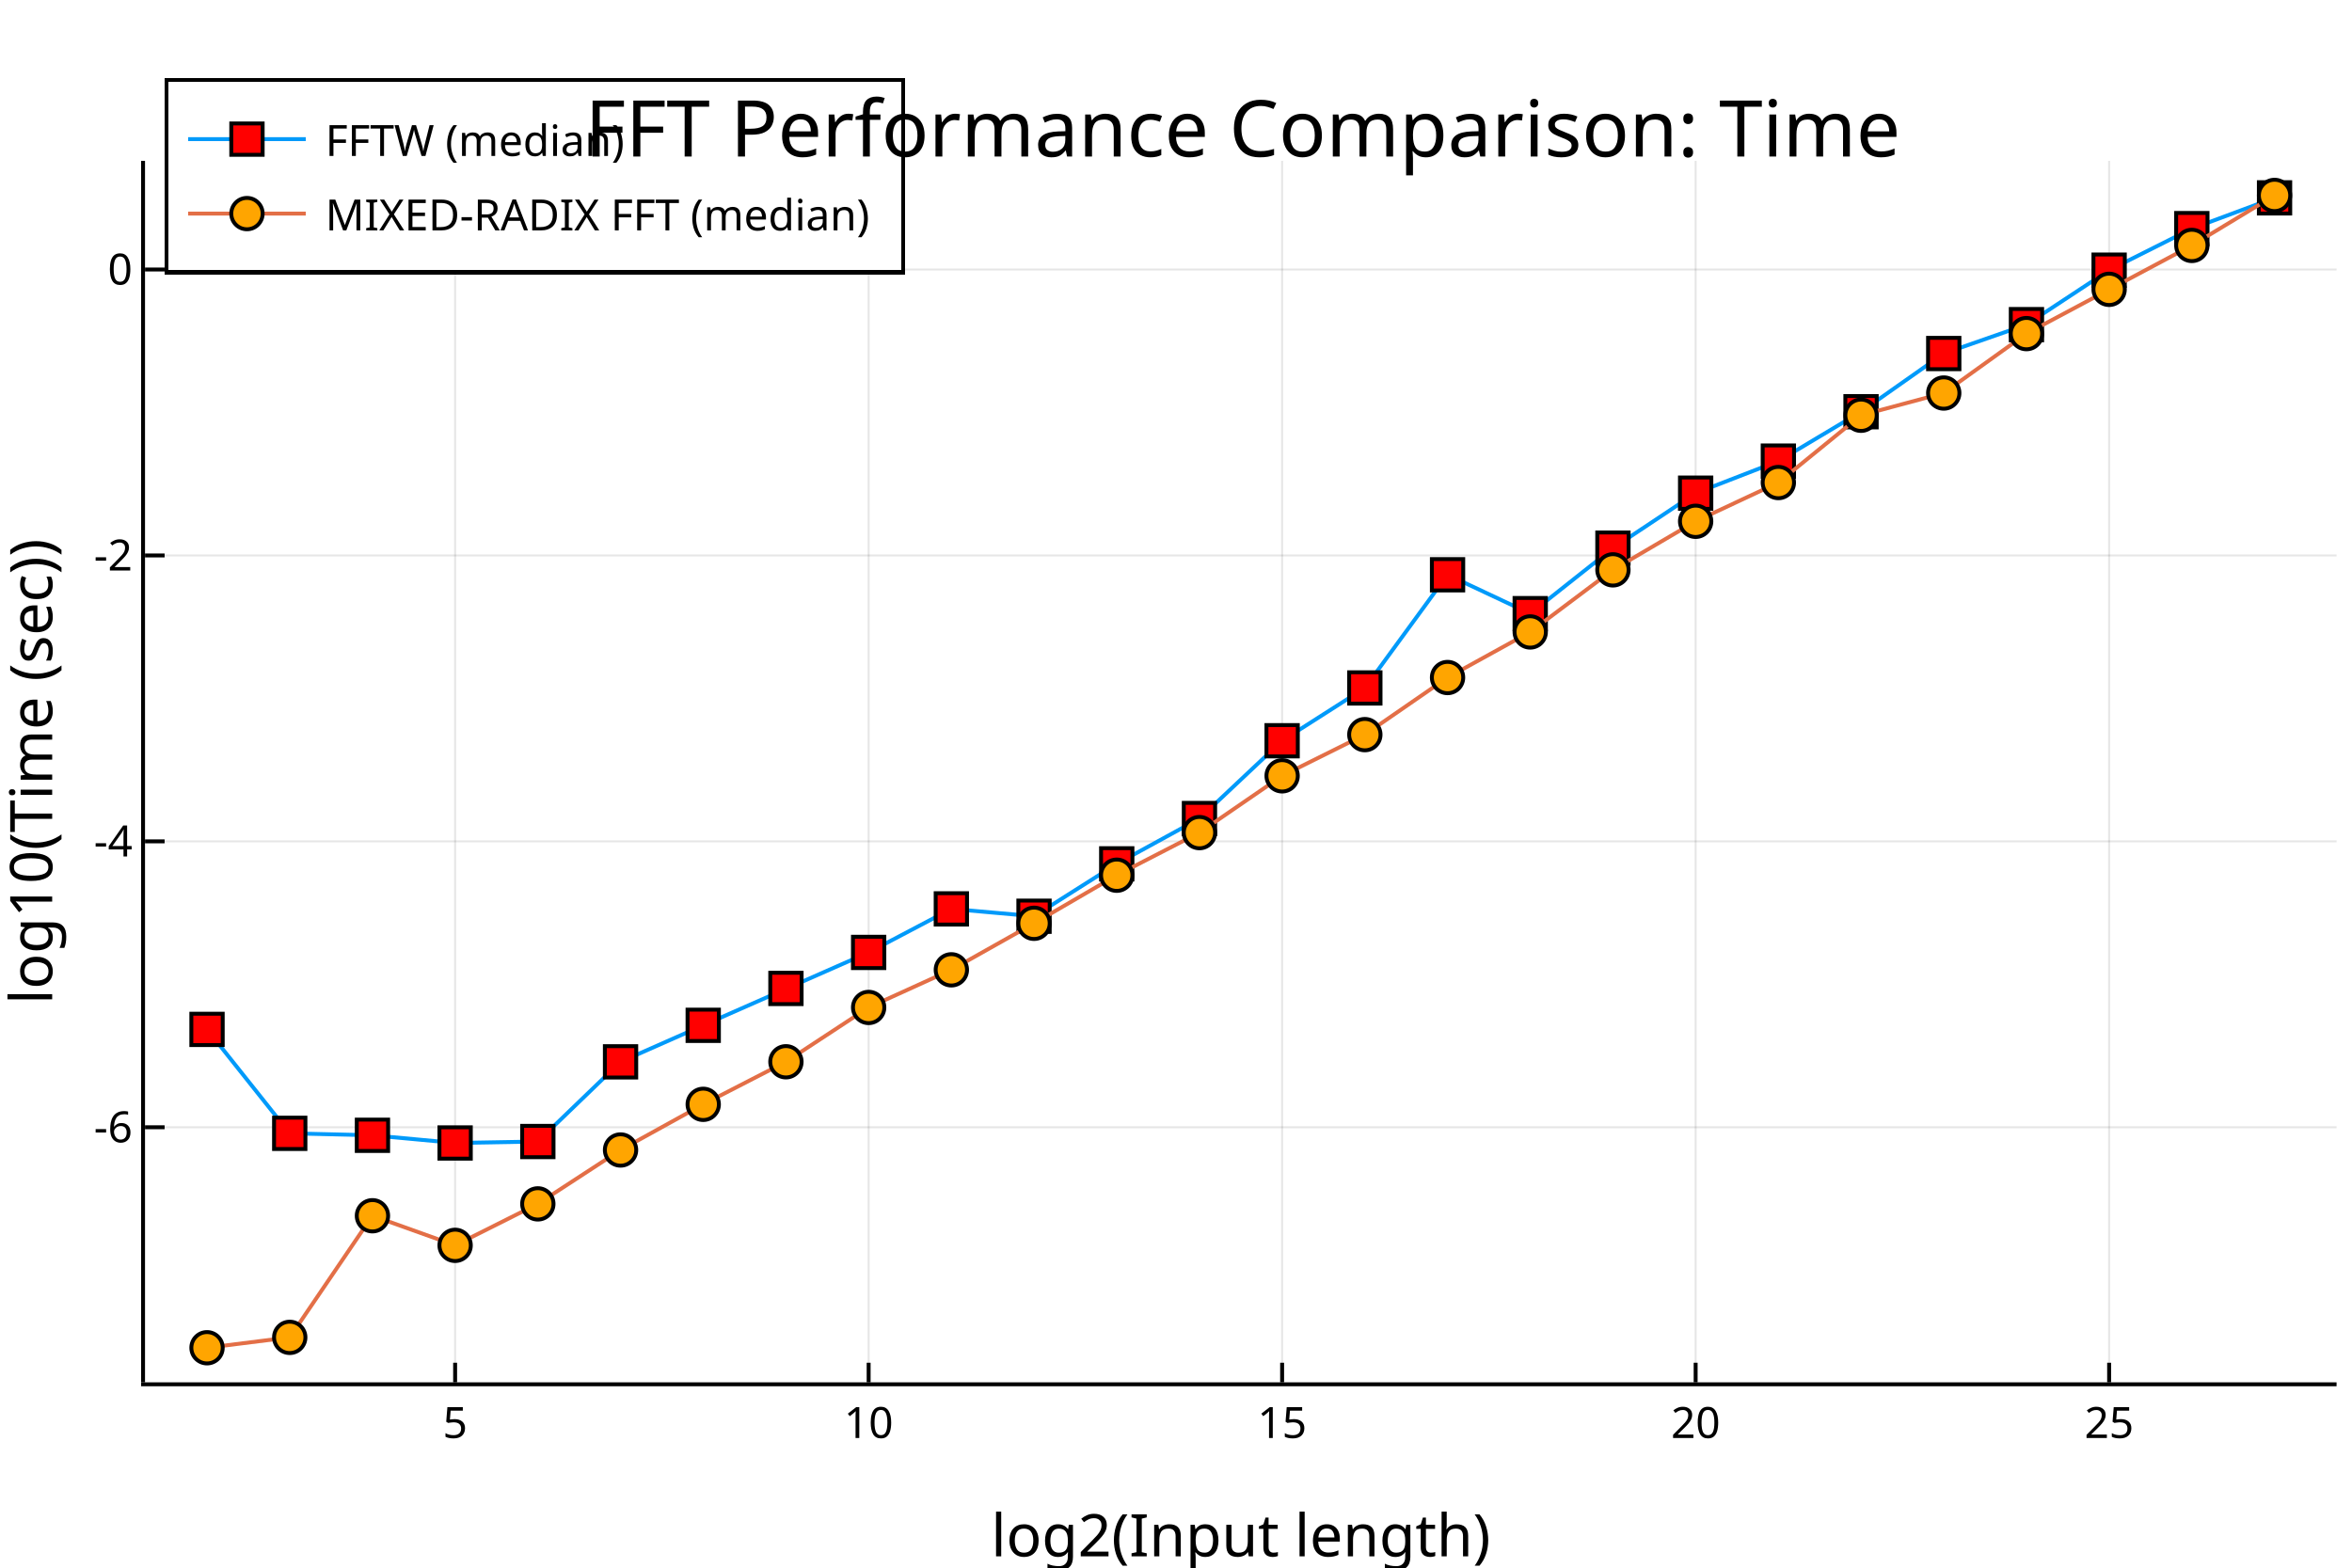
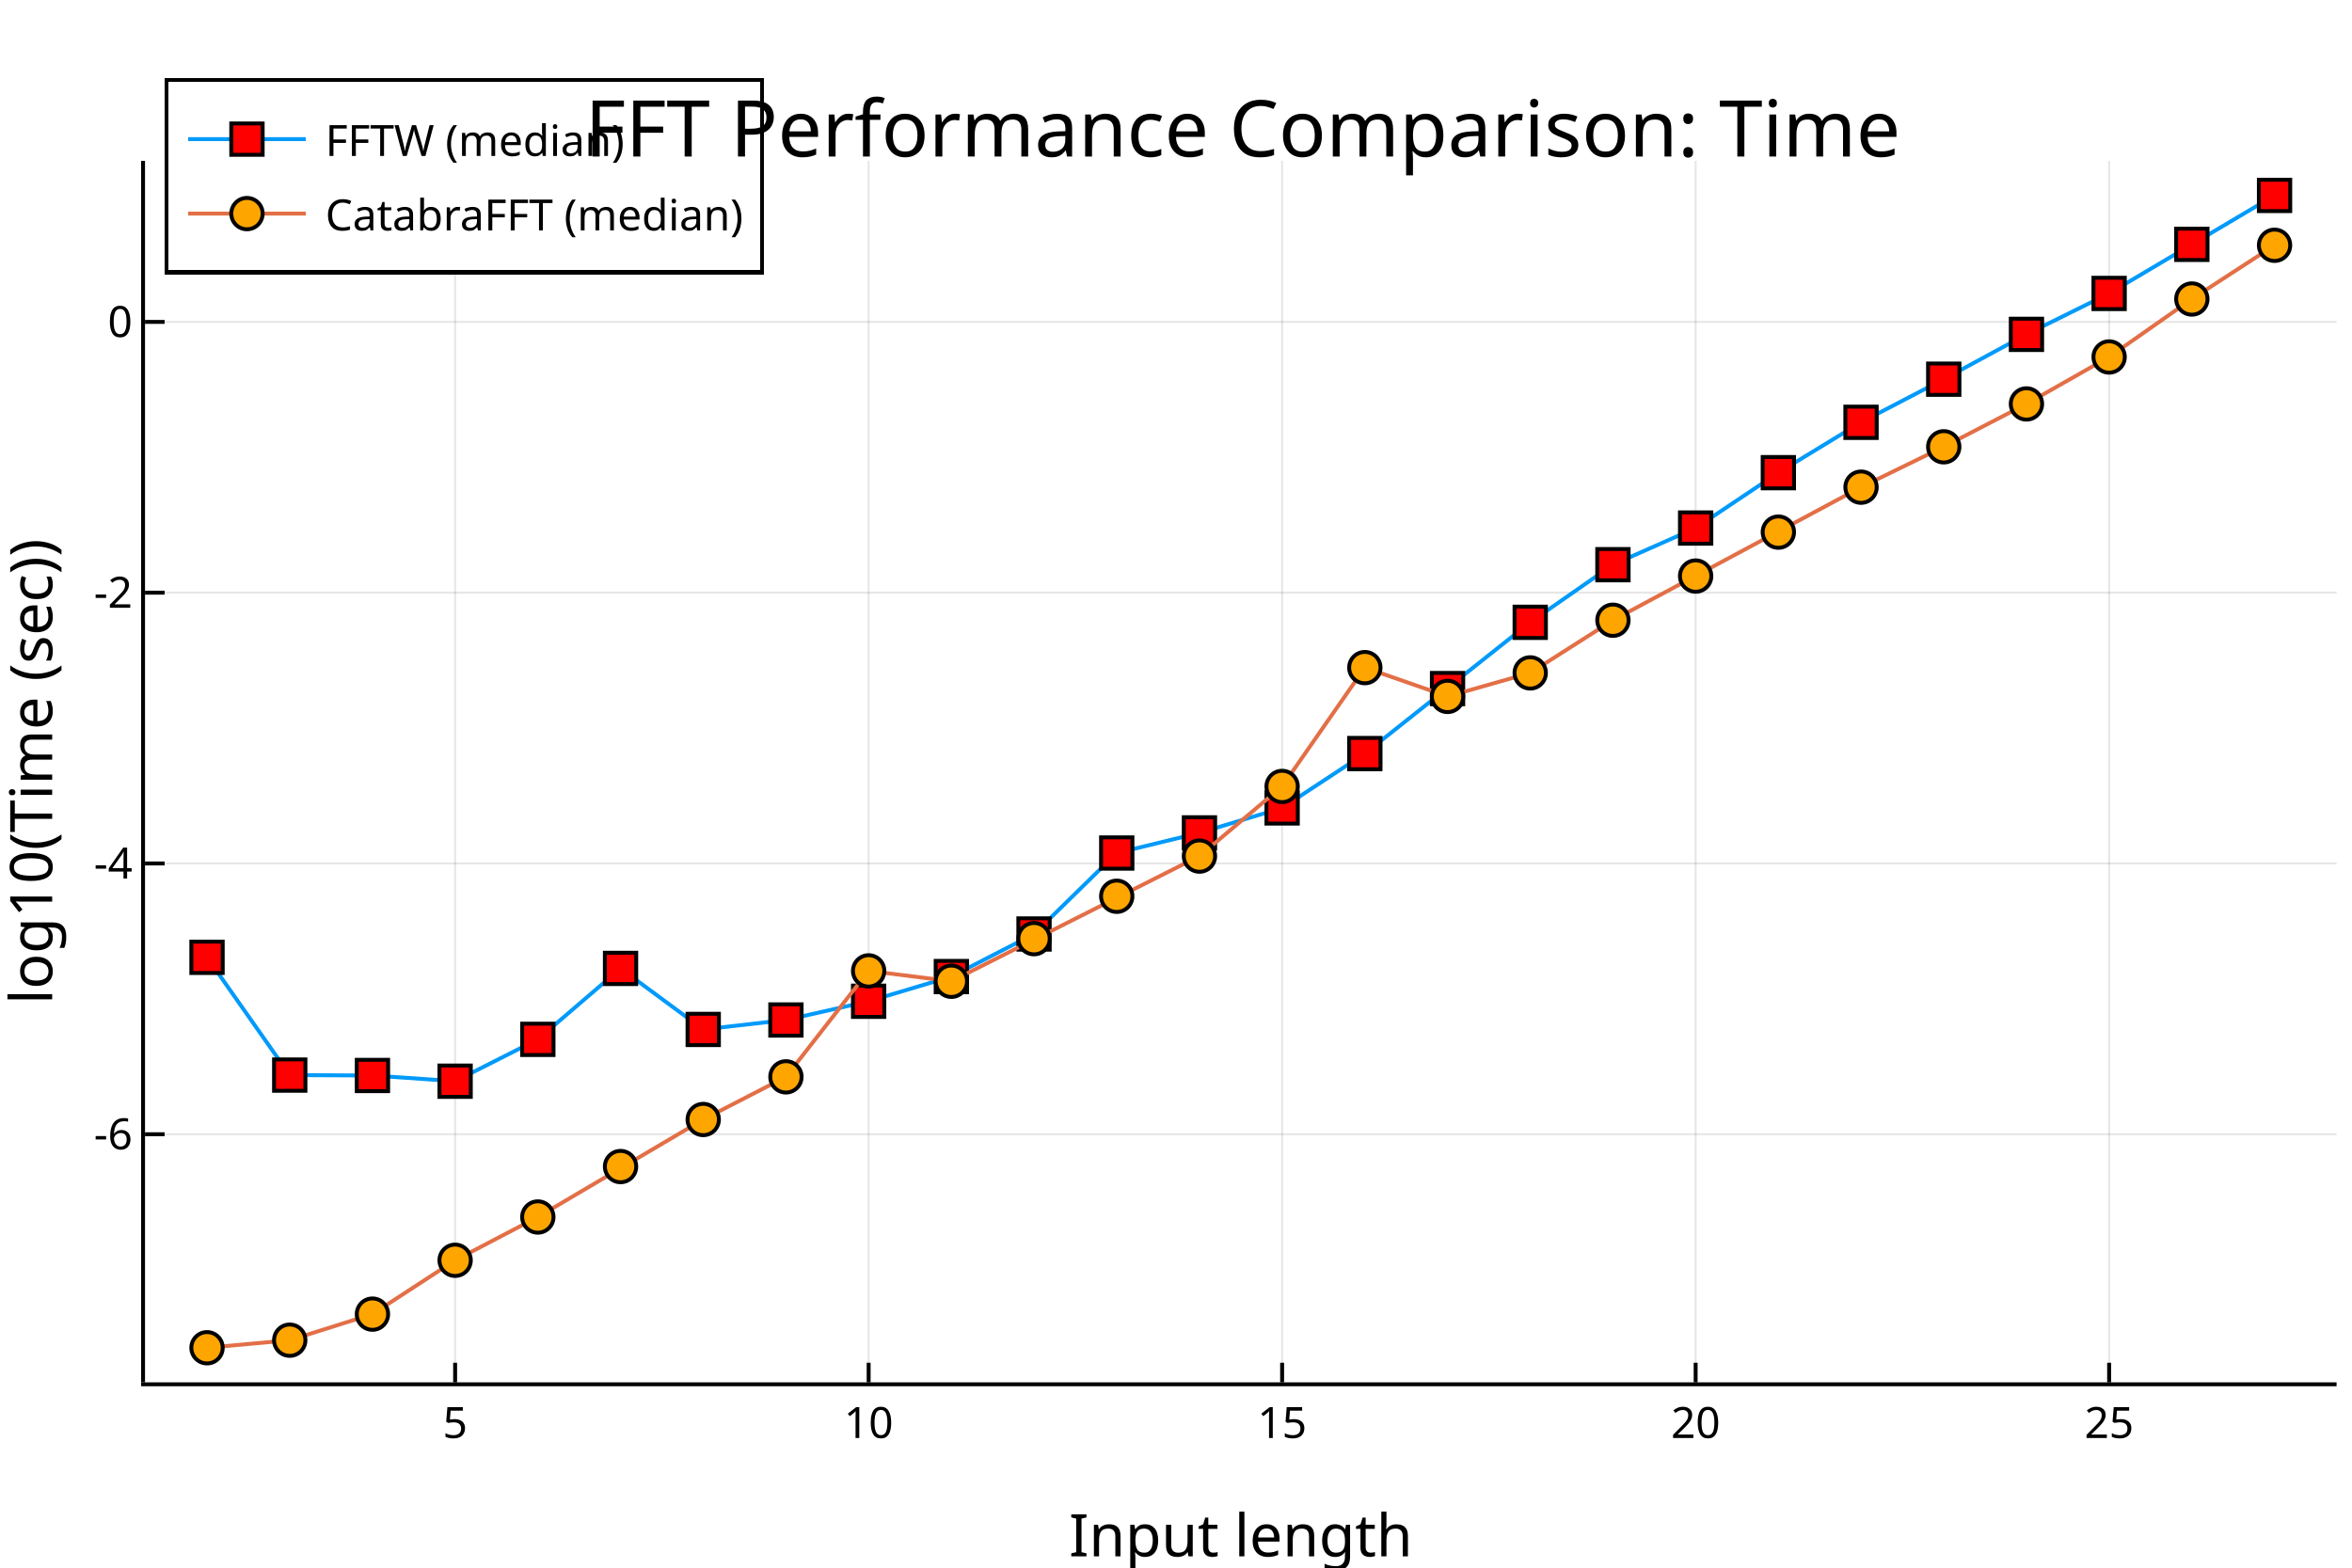
<svg xmlns="http://www.w3.org/2000/svg" class="main-svg" width="600" height="400" style="">
  <rect x="0" y="0" width="600" height="400" style="fill: rgb(255, 255, 255); fill-opacity: 1;" />
-   <defs id="defs-34058b">
+   <defs id="defs-50765c">
    <g class="clips">
-       <clipPath id="clip34058bxyplot" class="plotclip">
+       <clipPath id="clip50765cxyplot" class="plotclip">
        <rect width="559.07" height="311.663" />
      </clipPath>
-       <clipPath class="axesclip" id="clip34058bx">
+       <clipPath class="axesclip" id="clip50765cx">
        <rect x="36.993" y="0" width="559.07" height="400" />
      </clipPath>
-       <clipPath class="axesclip" id="clip34058by">
+       <clipPath class="axesclip" id="clip50765cy">
        <rect x="0" y="41.043" width="600" height="311.663" />
      </clipPath>
-       <clipPath class="axesclip" id="clip34058bxy">
+       <clipPath class="axesclip" id="clip50765cxy">
        <rect x="36.993" y="41.043" width="559.07" height="311.663" />
      </clipPath>
    </g>
    <g class="gradients" />
    <g class="patterns" />
  </defs>
  <g class="bglayer" />
  <g class="layer-below">
    <g class="imagelayer" />
    <g class="shapelayer" />
  </g>
  <g class="cartesianlayer">
    <g class="subplot xy">
      <g class="layer-subplot">
        <g class="shapelayer" />
        <g class="imagelayer" />
      </g>
      <g class="gridlayer">
        <g class="x">
          <path class="xgrid crisp" transform="translate(116.1026,0)" d="M0,41.043v311.663" style="stroke: rgb(0, 0, 0); stroke-opacity: 0.1; stroke-width: 0.5px;" />
          <path class="xgrid crisp" transform="translate(221.5926,0)" d="M0,41.043v311.663" style="stroke: rgb(0, 0, 0); stroke-opacity: 0.1; stroke-width: 0.5px;" />
          <path class="xgrid crisp" transform="translate(327.0726,0)" d="M0,41.043v311.663" style="stroke: rgb(0, 0, 0); stroke-opacity: 0.1; stroke-width: 0.5px;" />
          <path class="xgrid crisp" transform="translate(432.5626,0)" d="M0,41.043v311.663" style="stroke: rgb(0, 0, 0); stroke-opacity: 0.1; stroke-width: 0.5px;" />
          <path class="xgrid crisp" transform="translate(538.0426,0)" d="M0,41.043v311.663" style="stroke: rgb(0, 0, 0); stroke-opacity: 0.1; stroke-width: 0.5px;" />
        </g>
        <g class="y">
-           <path class="ygrid crisp" transform="translate(0,287.6233)" d="M36.993,0h559.07" style="stroke: rgb(0, 0, 0); stroke-opacity: 0.1; stroke-width: 0.5px;" />
-           <path class="ygrid crisp" transform="translate(0,214.6733)" d="M36.993,0h559.07" style="stroke: rgb(0, 0, 0); stroke-opacity: 0.1; stroke-width: 0.5px;" />
-           <path class="ygrid crisp" transform="translate(0,141.7233)" d="M36.993,0h559.07" style="stroke: rgb(0, 0, 0); stroke-opacity: 0.1; stroke-width: 0.5px;" />
-           <path class="ygrid crisp" transform="translate(0,68.76331)" d="M36.993,0h559.07" style="stroke: rgb(0, 0, 0); stroke-opacity: 0.1; stroke-width: 0.5px;" />
+           <path class="ygrid crisp" transform="translate(0,289.4033)" d="M36.993,0h559.07" style="stroke: rgb(0, 0, 0); stroke-opacity: 0.1; stroke-width: 0.5px;" />
+           <path class="ygrid crisp" transform="translate(0,220.3133)" d="M36.993,0h559.07" style="stroke: rgb(0, 0, 0); stroke-opacity: 0.1; stroke-width: 0.5px;" />
+           <path class="ygrid crisp" transform="translate(0,151.2233)" d="M36.993,0h559.07" style="stroke: rgb(0, 0, 0); stroke-opacity: 0.1; stroke-width: 0.5px;" />
+           <path class="ygrid crisp" transform="translate(0,82.13331)" d="M36.993,0h559.07" style="stroke: rgb(0, 0, 0); stroke-opacity: 0.1; stroke-width: 0.5px;" />
        </g>
      </g>
      <g class="zerolinelayer" />
      <path class="xlines-below" />
      <path class="ylines-below" />
      <g class="overlines-below" />
      <g class="xaxislayer-below" />
      <g class="yaxislayer-below" />
      <g class="overaxes-below" />
-       <g class="plot" transform="translate(36.99256,41.04331)" clip-path="url(#clip34058bxyplot)">
+       <g class="plot" transform="translate(36.99256,41.04331)" clip-path="url(#clip50765cxyplot)">
        <g class="scatterlayer mlayer">
-           <g class="trace scatter trace9e26aa" style="stroke-miterlimit: 2; opacity: 1;">
+           <g class="trace scatter trace5b8acb" style="stroke-miterlimit: 2; opacity: 1;">
            <g class="fills" />
            <g class="errorbars" />
            <g class="lines">
-               <path class="js-line" d="M15.82,221.61L36.92,248.13L58.02,248.63L79.11,250.59L100.21,250.22L121.31,229.89L142.4,220.57L184.6,201.97L205.7,190.86L226.79,192.74L247.89,179.37L268.99,167.81L290.08,147.96L311.18,134.49L332.28,105.61L353.37,115.53L374.47,98.82L395.57,84.79L416.67,76.61L437.76,64.01L458.86,49.16L479.96,41.79L501.05,27.89L522.15,17.29L543.25,9.44" style="vector-effect: non-scaling-stroke; fill: none; stroke: rgb(0, 154, 250); stroke-opacity: 1; stroke-width: 1px; opacity: 1;" />
+               <path class="js-line" d="M15.82,203.22L36.92,233.27L58.02,233.37L79.11,234.83L100.21,224.15L121.31,206.05L142.4,221.62L163.5,219.21L184.6,214.43L205.7,208.13L226.79,197.27L247.89,176.61L268.99,171.47L290.08,165.1L311.18,151.23L353.37,117.74L374.47,103.04L395.57,93.69L416.67,79.56L437.76,66.71L458.86,55.71L479.96,44.27L501.05,33.83L543.25,8.82" style="vector-effect: non-scaling-stroke; fill: none; stroke: rgb(0, 154, 250); stroke-opacity: 1; stroke-width: 1px; opacity: 1; stroke-dasharray: none;" />
            </g>
            <g class="points">
-               <path class="point" transform="translate(15.82,221.61)" d="M4,4H-4V-4H4Z" style="opacity: 1; stroke-width: 1px; fill: rgb(255, 0, 0); fill-opacity: 1; stroke: rgb(0, 0, 0); stroke-opacity: 1;" />
-               <path class="point" transform="translate(36.92,248.13)" d="M4,4H-4V-4H4Z" style="opacity: 1; stroke-width: 1px; fill: rgb(255, 0, 0); fill-opacity: 1; stroke: rgb(0, 0, 0); stroke-opacity: 1;" />
-               <path class="point" transform="translate(58.02,248.63)" d="M4,4H-4V-4H4Z" style="opacity: 1; stroke-width: 1px; fill: rgb(255, 0, 0); fill-opacity: 1; stroke: rgb(0, 0, 0); stroke-opacity: 1;" />
-               <path class="point" transform="translate(79.11,250.59)" d="M4,4H-4V-4H4Z" style="opacity: 1; stroke-width: 1px; fill: rgb(255, 0, 0); fill-opacity: 1; stroke: rgb(0, 0, 0); stroke-opacity: 1;" />
-               <path class="point" transform="translate(100.21,250.22)" d="M4,4H-4V-4H4Z" style="opacity: 1; stroke-width: 1px; fill: rgb(255, 0, 0); fill-opacity: 1; stroke: rgb(0, 0, 0); stroke-opacity: 1;" />
-               <path class="point" transform="translate(121.31,229.89)" d="M4,4H-4V-4H4Z" style="opacity: 1; stroke-width: 1px; fill: rgb(255, 0, 0); fill-opacity: 1; stroke: rgb(0, 0, 0); stroke-opacity: 1;" />
-               <path class="point" transform="translate(142.4,220.57)" d="M4,4H-4V-4H4Z" style="opacity: 1; stroke-width: 1px; fill: rgb(255, 0, 0); fill-opacity: 1; stroke: rgb(0, 0, 0); stroke-opacity: 1;" />
-               <path class="point" transform="translate(163.5,211.16)" d="M4,4H-4V-4H4Z" style="opacity: 1; stroke-width: 1px; fill: rgb(255, 0, 0); fill-opacity: 1; stroke: rgb(0, 0, 0); stroke-opacity: 1;" />
-               <path class="point" transform="translate(184.6,201.97)" d="M4,4H-4V-4H4Z" style="opacity: 1; stroke-width: 1px; fill: rgb(255, 0, 0); fill-opacity: 1; stroke: rgb(0, 0, 0); stroke-opacity: 1;" />
-               <path class="point" transform="translate(205.7,190.86)" d="M4,4H-4V-4H4Z" style="opacity: 1; stroke-width: 1px; fill: rgb(255, 0, 0); fill-opacity: 1; stroke: rgb(0, 0, 0); stroke-opacity: 1;" />
-               <path class="point" transform="translate(226.79,192.74)" d="M4,4H-4V-4H4Z" style="opacity: 1; stroke-width: 1px; fill: rgb(255, 0, 0); fill-opacity: 1; stroke: rgb(0, 0, 0); stroke-opacity: 1;" />
-               <path class="point" transform="translate(247.89,179.37)" d="M4,4H-4V-4H4Z" style="opacity: 1; stroke-width: 1px; fill: rgb(255, 0, 0); fill-opacity: 1; stroke: rgb(0, 0, 0); stroke-opacity: 1;" />
-               <path class="point" transform="translate(268.99,167.81)" d="M4,4H-4V-4H4Z" style="opacity: 1; stroke-width: 1px; fill: rgb(255, 0, 0); fill-opacity: 1; stroke: rgb(0, 0, 0); stroke-opacity: 1;" />
-               <path class="point" transform="translate(290.08,147.96)" d="M4,4H-4V-4H4Z" style="opacity: 1; stroke-width: 1px; fill: rgb(255, 0, 0); fill-opacity: 1; stroke: rgb(0, 0, 0); stroke-opacity: 1;" />
-               <path class="point" transform="translate(311.18,134.49)" d="M4,4H-4V-4H4Z" style="opacity: 1; stroke-width: 1px; fill: rgb(255, 0, 0); fill-opacity: 1; stroke: rgb(0, 0, 0); stroke-opacity: 1;" />
-               <path class="point" transform="translate(332.28,105.61)" d="M4,4H-4V-4H4Z" style="opacity: 1; stroke-width: 1px; fill: rgb(255, 0, 0); fill-opacity: 1; stroke: rgb(0, 0, 0); stroke-opacity: 1;" />
-               <path class="point" transform="translate(353.37,115.53)" d="M4,4H-4V-4H4Z" style="opacity: 1; stroke-width: 1px; fill: rgb(255, 0, 0); fill-opacity: 1; stroke: rgb(0, 0, 0); stroke-opacity: 1;" />
-               <path class="point" transform="translate(374.47,98.82)" d="M4,4H-4V-4H4Z" style="opacity: 1; stroke-width: 1px; fill: rgb(255, 0, 0); fill-opacity: 1; stroke: rgb(0, 0, 0); stroke-opacity: 1;" />
-               <path class="point" transform="translate(395.57,84.79)" d="M4,4H-4V-4H4Z" style="opacity: 1; stroke-width: 1px; fill: rgb(255, 0, 0); fill-opacity: 1; stroke: rgb(0, 0, 0); stroke-opacity: 1;" />
-               <path class="point" transform="translate(416.67,76.61)" d="M4,4H-4V-4H4Z" style="opacity: 1; stroke-width: 1px; fill: rgb(255, 0, 0); fill-opacity: 1; stroke: rgb(0, 0, 0); stroke-opacity: 1;" />
-               <path class="point" transform="translate(437.76,64.01)" d="M4,4H-4V-4H4Z" style="opacity: 1; stroke-width: 1px; fill: rgb(255, 0, 0); fill-opacity: 1; stroke: rgb(0, 0, 0); stroke-opacity: 1;" />
-               <path class="point" transform="translate(458.86,49.16)" d="M4,4H-4V-4H4Z" style="opacity: 1; stroke-width: 1px; fill: rgb(255, 0, 0); fill-opacity: 1; stroke: rgb(0, 0, 0); stroke-opacity: 1;" />
-               <path class="point" transform="translate(479.96,41.79)" d="M4,4H-4V-4H4Z" style="opacity: 1; stroke-width: 1px; fill: rgb(255, 0, 0); fill-opacity: 1; stroke: rgb(0, 0, 0); stroke-opacity: 1;" />
-               <path class="point" transform="translate(501.05,27.89)" d="M4,4H-4V-4H4Z" style="opacity: 1; stroke-width: 1px; fill: rgb(255, 0, 0); fill-opacity: 1; stroke: rgb(0, 0, 0); stroke-opacity: 1;" />
-               <path class="point" transform="translate(522.15,17.29)" d="M4,4H-4V-4H4Z" style="opacity: 1; stroke-width: 1px; fill: rgb(255, 0, 0); fill-opacity: 1; stroke: rgb(0, 0, 0); stroke-opacity: 1;" />
-               <path class="point" transform="translate(543.25,9.44)" d="M4,4H-4V-4H4Z" style="opacity: 1; stroke-width: 1px; fill: rgb(255, 0, 0); fill-opacity: 1; stroke: rgb(0, 0, 0); stroke-opacity: 1;" />
+               <path class="point" transform="translate(15.82,203.22)" d="M4,4H-4V-4H4Z" style="opacity: 1; stroke-width: 1px; fill: rgb(255, 0, 0); fill-opacity: 1; stroke: rgb(0, 0, 0); stroke-opacity: 1;" />
+               <path class="point" transform="translate(36.92,233.27)" d="M4,4H-4V-4H4Z" style="opacity: 1; stroke-width: 1px; fill: rgb(255, 0, 0); fill-opacity: 1; stroke: rgb(0, 0, 0); stroke-opacity: 1;" />
+               <path class="point" transform="translate(58.02,233.37)" d="M4,4H-4V-4H4Z" style="opacity: 1; stroke-width: 1px; fill: rgb(255, 0, 0); fill-opacity: 1; stroke: rgb(0, 0, 0); stroke-opacity: 1;" />
+               <path class="point" transform="translate(79.11,234.83)" d="M4,4H-4V-4H4Z" style="opacity: 1; stroke-width: 1px; fill: rgb(255, 0, 0); fill-opacity: 1; stroke: rgb(0, 0, 0); stroke-opacity: 1;" />
+               <path class="point" transform="translate(100.21,224.15)" d="M4,4H-4V-4H4Z" style="opacity: 1; stroke-width: 1px; fill: rgb(255, 0, 0); fill-opacity: 1; stroke: rgb(0, 0, 0); stroke-opacity: 1;" />
+               <path class="point" transform="translate(121.31,206.05)" d="M4,4H-4V-4H4Z" style="opacity: 1; stroke-width: 1px; fill: rgb(255, 0, 0); fill-opacity: 1; stroke: rgb(0, 0, 0); stroke-opacity: 1;" />
+               <path class="point" transform="translate(142.4,221.62)" d="M4,4H-4V-4H4Z" style="opacity: 1; stroke-width: 1px; fill: rgb(255, 0, 0); fill-opacity: 1; stroke: rgb(0, 0, 0); stroke-opacity: 1;" />
+               <path class="point" transform="translate(163.5,219.21)" d="M4,4H-4V-4H4Z" style="opacity: 1; stroke-width: 1px; fill: rgb(255, 0, 0); fill-opacity: 1; stroke: rgb(0, 0, 0); stroke-opacity: 1;" />
+               <path class="point" transform="translate(184.6,214.43)" d="M4,4H-4V-4H4Z" style="opacity: 1; stroke-width: 1px; fill: rgb(255, 0, 0); fill-opacity: 1; stroke: rgb(0, 0, 0); stroke-opacity: 1;" />
+               <path class="point" transform="translate(205.7,208.13)" d="M4,4H-4V-4H4Z" style="opacity: 1; stroke-width: 1px; fill: rgb(255, 0, 0); fill-opacity: 1; stroke: rgb(0, 0, 0); stroke-opacity: 1;" />
+               <path class="point" transform="translate(226.79,197.27)" d="M4,4H-4V-4H4Z" style="opacity: 1; stroke-width: 1px; fill: rgb(255, 0, 0); fill-opacity: 1; stroke: rgb(0, 0, 0); stroke-opacity: 1;" />
+               <path class="point" transform="translate(247.89,176.61)" d="M4,4H-4V-4H4Z" style="opacity: 1; stroke-width: 1px; fill: rgb(255, 0, 0); fill-opacity: 1; stroke: rgb(0, 0, 0); stroke-opacity: 1;" />
+               <path class="point" transform="translate(268.99,171.47)" d="M4,4H-4V-4H4Z" style="opacity: 1; stroke-width: 1px; fill: rgb(255, 0, 0); fill-opacity: 1; stroke: rgb(0, 0, 0); stroke-opacity: 1;" />
+               <path class="point" transform="translate(290.08,165.1)" d="M4,4H-4V-4H4Z" style="opacity: 1; stroke-width: 1px; fill: rgb(255, 0, 0); fill-opacity: 1; stroke: rgb(0, 0, 0); stroke-opacity: 1;" />
+               <path class="point" transform="translate(311.18,151.23)" d="M4,4H-4V-4H4Z" style="opacity: 1; stroke-width: 1px; fill: rgb(255, 0, 0); fill-opacity: 1; stroke: rgb(0, 0, 0); stroke-opacity: 1;" />
+               <path class="point" transform="translate(332.28,134.65)" d="M4,4H-4V-4H4Z" style="opacity: 1; stroke-width: 1px; fill: rgb(255, 0, 0); fill-opacity: 1; stroke: rgb(0, 0, 0); stroke-opacity: 1;" />
+               <path class="point" transform="translate(353.37,117.74)" d="M4,4H-4V-4H4Z" style="opacity: 1; stroke-width: 1px; fill: rgb(255, 0, 0); fill-opacity: 1; stroke: rgb(0, 0, 0); stroke-opacity: 1;" />
+               <path class="point" transform="translate(374.47,103.04)" d="M4,4H-4V-4H4Z" style="opacity: 1; stroke-width: 1px; fill: rgb(255, 0, 0); fill-opacity: 1; stroke: rgb(0, 0, 0); stroke-opacity: 1;" />
+               <path class="point" transform="translate(395.57,93.69)" d="M4,4H-4V-4H4Z" style="opacity: 1; stroke-width: 1px; fill: rgb(255, 0, 0); fill-opacity: 1; stroke: rgb(0, 0, 0); stroke-opacity: 1;" />
+               <path class="point" transform="translate(416.67,79.56)" d="M4,4H-4V-4H4Z" style="opacity: 1; stroke-width: 1px; fill: rgb(255, 0, 0); fill-opacity: 1; stroke: rgb(0, 0, 0); stroke-opacity: 1;" />
+               <path class="point" transform="translate(437.76,66.71)" d="M4,4H-4V-4H4Z" style="opacity: 1; stroke-width: 1px; fill: rgb(255, 0, 0); fill-opacity: 1; stroke: rgb(0, 0, 0); stroke-opacity: 1;" />
+               <path class="point" transform="translate(458.86,55.71)" d="M4,4H-4V-4H4Z" style="opacity: 1; stroke-width: 1px; fill: rgb(255, 0, 0); fill-opacity: 1; stroke: rgb(0, 0, 0); stroke-opacity: 1;" />
+               <path class="point" transform="translate(479.96,44.27)" d="M4,4H-4V-4H4Z" style="opacity: 1; stroke-width: 1px; fill: rgb(255, 0, 0); fill-opacity: 1; stroke: rgb(0, 0, 0); stroke-opacity: 1;" />
+               <path class="point" transform="translate(501.05,33.83)" d="M4,4H-4V-4H4Z" style="opacity: 1; stroke-width: 1px; fill: rgb(255, 0, 0); fill-opacity: 1; stroke: rgb(0, 0, 0); stroke-opacity: 1;" />
+               <path class="point" transform="translate(522.15,21.3)" d="M4,4H-4V-4H4Z" style="opacity: 1; stroke-width: 1px; fill: rgb(255, 0, 0); fill-opacity: 1; stroke: rgb(0, 0, 0); stroke-opacity: 1;" />
+               <path class="point" transform="translate(543.25,8.82)" d="M4,4H-4V-4H4Z" style="opacity: 1; stroke-width: 1px; fill: rgb(255, 0, 0); fill-opacity: 1; stroke: rgb(0, 0, 0); stroke-opacity: 1;" />
            </g>
            <g class="text" />
          </g>
-           <g class="trace scatter trace72301a" style="stroke-miterlimit: 2; opacity: 1;">
+           <g class="trace scatter tracebecc13" style="stroke-miterlimit: 2; opacity: 1;">
            <g class="fills" />
            <g class="errorbars" />
            <g class="lines">
-               <path class="js-line" d="M15.82,302.84L36.92,300.19L58.02,269.16L79.11,276.71L100.21,266.13L121.31,252.38L142.4,240.73L163.5,229.87L184.6,216.01L205.7,206.41L226.79,194.54L247.89,182.27L268.99,171.4L290.08,156.91L311.18,146.4L332.28,131.83L353.37,120.2L374.47,104.36L395.57,91.97L416.67,82.08L437.76,64.91L458.86,59.24L479.96,44.08L522.15,21.58L543.25,8.82" style="vector-effect: non-scaling-stroke; fill: none; stroke: rgb(227, 111, 71); stroke-opacity: 1; stroke-width: 1px; opacity: 1;" />
+               <path class="js-line" d="M15.82,302.84L36.92,300.91L58.02,294.26L79.11,280.52L100.21,269.48L142.4,244.6L163.5,233.72L184.6,206.68L205.7,209.33L268.99,177.39L290.08,159.62L311.18,129.3L332.28,136.65L353.37,130.65L374.47,117.21L437.76,83.26L458.86,72.96L479.96,62.02L501.05,50.04L522.15,35.25L543.25,21.54" style="vector-effect: non-scaling-stroke; fill: none; stroke: rgb(227, 111, 71); stroke-opacity: 1; stroke-width: 1px; opacity: 1; stroke-dasharray: none;" />
            </g>
            <g class="points">
              <path class="point" transform="translate(15.82,302.84)" d="M4,0A4,4 0 1,1 0,-4A4,4 0 0,1 4,0Z" style="opacity: 1; stroke-width: 1px; fill: rgb(255, 165, 0); fill-opacity: 1; stroke: rgb(0, 0, 0); stroke-opacity: 1;" />
-               <path class="point" transform="translate(36.92,300.19)" d="M4,0A4,4 0 1,1 0,-4A4,4 0 0,1 4,0Z" style="opacity: 1; stroke-width: 1px; fill: rgb(255, 165, 0); fill-opacity: 1; stroke: rgb(0, 0, 0); stroke-opacity: 1;" />
-               <path class="point" transform="translate(58.02,269.16)" d="M4,0A4,4 0 1,1 0,-4A4,4 0 0,1 4,0Z" style="opacity: 1; stroke-width: 1px; fill: rgb(255, 165, 0); fill-opacity: 1; stroke: rgb(0, 0, 0); stroke-opacity: 1;" />
-               <path class="point" transform="translate(79.11,276.71)" d="M4,0A4,4 0 1,1 0,-4A4,4 0 0,1 4,0Z" style="opacity: 1; stroke-width: 1px; fill: rgb(255, 165, 0); fill-opacity: 1; stroke: rgb(0, 0, 0); stroke-opacity: 1;" />
-               <path class="point" transform="translate(100.21,266.13)" d="M4,0A4,4 0 1,1 0,-4A4,4 0 0,1 4,0Z" style="opacity: 1; stroke-width: 1px; fill: rgb(255, 165, 0); fill-opacity: 1; stroke: rgb(0, 0, 0); stroke-opacity: 1;" />
-               <path class="point" transform="translate(121.31,252.38)" d="M4,0A4,4 0 1,1 0,-4A4,4 0 0,1 4,0Z" style="opacity: 1; stroke-width: 1px; fill: rgb(255, 165, 0); fill-opacity: 1; stroke: rgb(0, 0, 0); stroke-opacity: 1;" />
-               <path class="point" transform="translate(142.4,240.73)" d="M4,0A4,4 0 1,1 0,-4A4,4 0 0,1 4,0Z" style="opacity: 1; stroke-width: 1px; fill: rgb(255, 165, 0); fill-opacity: 1; stroke: rgb(0, 0, 0); stroke-opacity: 1;" />
-               <path class="point" transform="translate(163.5,229.87)" d="M4,0A4,4 0 1,1 0,-4A4,4 0 0,1 4,0Z" style="opacity: 1; stroke-width: 1px; fill: rgb(255, 165, 0); fill-opacity: 1; stroke: rgb(0, 0, 0); stroke-opacity: 1;" />
-               <path class="point" transform="translate(184.6,216.01)" d="M4,0A4,4 0 1,1 0,-4A4,4 0 0,1 4,0Z" style="opacity: 1; stroke-width: 1px; fill: rgb(255, 165, 0); fill-opacity: 1; stroke: rgb(0, 0, 0); stroke-opacity: 1;" />
-               <path class="point" transform="translate(205.7,206.41)" d="M4,0A4,4 0 1,1 0,-4A4,4 0 0,1 4,0Z" style="opacity: 1; stroke-width: 1px; fill: rgb(255, 165, 0); fill-opacity: 1; stroke: rgb(0, 0, 0); stroke-opacity: 1;" />
-               <path class="point" transform="translate(226.79,194.54)" d="M4,0A4,4 0 1,1 0,-4A4,4 0 0,1 4,0Z" style="opacity: 1; stroke-width: 1px; fill: rgb(255, 165, 0); fill-opacity: 1; stroke: rgb(0, 0, 0); stroke-opacity: 1;" />
-               <path class="point" transform="translate(247.89,182.27)" d="M4,0A4,4 0 1,1 0,-4A4,4 0 0,1 4,0Z" style="opacity: 1; stroke-width: 1px; fill: rgb(255, 165, 0); fill-opacity: 1; stroke: rgb(0, 0, 0); stroke-opacity: 1;" />
-               <path class="point" transform="translate(268.99,171.4)" d="M4,0A4,4 0 1,1 0,-4A4,4 0 0,1 4,0Z" style="opacity: 1; stroke-width: 1px; fill: rgb(255, 165, 0); fill-opacity: 1; stroke: rgb(0, 0, 0); stroke-opacity: 1;" />
-               <path class="point" transform="translate(290.08,156.91)" d="M4,0A4,4 0 1,1 0,-4A4,4 0 0,1 4,0Z" style="opacity: 1; stroke-width: 1px; fill: rgb(255, 165, 0); fill-opacity: 1; stroke: rgb(0, 0, 0); stroke-opacity: 1;" />
-               <path class="point" transform="translate(311.18,146.4)" d="M4,0A4,4 0 1,1 0,-4A4,4 0 0,1 4,0Z" style="opacity: 1; stroke-width: 1px; fill: rgb(255, 165, 0); fill-opacity: 1; stroke: rgb(0, 0, 0); stroke-opacity: 1;" />
-               <path class="point" transform="translate(332.28,131.83)" d="M4,0A4,4 0 1,1 0,-4A4,4 0 0,1 4,0Z" style="opacity: 1; stroke-width: 1px; fill: rgb(255, 165, 0); fill-opacity: 1; stroke: rgb(0, 0, 0); stroke-opacity: 1;" />
-               <path class="point" transform="translate(353.37,120.2)" d="M4,0A4,4 0 1,1 0,-4A4,4 0 0,1 4,0Z" style="opacity: 1; stroke-width: 1px; fill: rgb(255, 165, 0); fill-opacity: 1; stroke: rgb(0, 0, 0); stroke-opacity: 1;" />
-               <path class="point" transform="translate(374.47,104.36)" d="M4,0A4,4 0 1,1 0,-4A4,4 0 0,1 4,0Z" style="opacity: 1; stroke-width: 1px; fill: rgb(255, 165, 0); fill-opacity: 1; stroke: rgb(0, 0, 0); stroke-opacity: 1;" />
-               <path class="point" transform="translate(395.57,91.97)" d="M4,0A4,4 0 1,1 0,-4A4,4 0 0,1 4,0Z" style="opacity: 1; stroke-width: 1px; fill: rgb(255, 165, 0); fill-opacity: 1; stroke: rgb(0, 0, 0); stroke-opacity: 1;" />
-               <path class="point" transform="translate(416.67,82.08)" d="M4,0A4,4 0 1,1 0,-4A4,4 0 0,1 4,0Z" style="opacity: 1; stroke-width: 1px; fill: rgb(255, 165, 0); fill-opacity: 1; stroke: rgb(0, 0, 0); stroke-opacity: 1;" />
-               <path class="point" transform="translate(437.76,64.91)" d="M4,0A4,4 0 1,1 0,-4A4,4 0 0,1 4,0Z" style="opacity: 1; stroke-width: 1px; fill: rgb(255, 165, 0); fill-opacity: 1; stroke: rgb(0, 0, 0); stroke-opacity: 1;" />
-               <path class="point" transform="translate(458.86,59.24)" d="M4,0A4,4 0 1,1 0,-4A4,4 0 0,1 4,0Z" style="opacity: 1; stroke-width: 1px; fill: rgb(255, 165, 0); fill-opacity: 1; stroke: rgb(0, 0, 0); stroke-opacity: 1;" />
-               <path class="point" transform="translate(479.96,44.08)" d="M4,0A4,4 0 1,1 0,-4A4,4 0 0,1 4,0Z" style="opacity: 1; stroke-width: 1px; fill: rgb(255, 165, 0); fill-opacity: 1; stroke: rgb(0, 0, 0); stroke-opacity: 1;" />
-               <path class="point" transform="translate(501.05,32.78)" d="M4,0A4,4 0 1,1 0,-4A4,4 0 0,1 4,0Z" style="opacity: 1; stroke-width: 1px; fill: rgb(255, 165, 0); fill-opacity: 1; stroke: rgb(0, 0, 0); stroke-opacity: 1;" />
-               <path class="point" transform="translate(522.15,21.58)" d="M4,0A4,4 0 1,1 0,-4A4,4 0 0,1 4,0Z" style="opacity: 1; stroke-width: 1px; fill: rgb(255, 165, 0); fill-opacity: 1; stroke: rgb(0, 0, 0); stroke-opacity: 1;" />
-               <path class="point" transform="translate(543.25,8.82)" d="M4,0A4,4 0 1,1 0,-4A4,4 0 0,1 4,0Z" style="opacity: 1; stroke-width: 1px; fill: rgb(255, 165, 0); fill-opacity: 1; stroke: rgb(0, 0, 0); stroke-opacity: 1;" />
+               <path class="point" transform="translate(36.92,300.91)" d="M4,0A4,4 0 1,1 0,-4A4,4 0 0,1 4,0Z" style="opacity: 1; stroke-width: 1px; fill: rgb(255, 165, 0); fill-opacity: 1; stroke: rgb(0, 0, 0); stroke-opacity: 1;" />
+               <path class="point" transform="translate(58.02,294.26)" d="M4,0A4,4 0 1,1 0,-4A4,4 0 0,1 4,0Z" style="opacity: 1; stroke-width: 1px; fill: rgb(255, 165, 0); fill-opacity: 1; stroke: rgb(0, 0, 0); stroke-opacity: 1;" />
+               <path class="point" transform="translate(79.11,280.52)" d="M4,0A4,4 0 1,1 0,-4A4,4 0 0,1 4,0Z" style="opacity: 1; stroke-width: 1px; fill: rgb(255, 165, 0); fill-opacity: 1; stroke: rgb(0, 0, 0); stroke-opacity: 1;" />
+               <path class="point" transform="translate(100.21,269.48)" d="M4,0A4,4 0 1,1 0,-4A4,4 0 0,1 4,0Z" style="opacity: 1; stroke-width: 1px; fill: rgb(255, 165, 0); fill-opacity: 1; stroke: rgb(0, 0, 0); stroke-opacity: 1;" />
+               <path class="point" transform="translate(121.31,256.61)" d="M4,0A4,4 0 1,1 0,-4A4,4 0 0,1 4,0Z" style="opacity: 1; stroke-width: 1px; fill: rgb(255, 165, 0); fill-opacity: 1; stroke: rgb(0, 0, 0); stroke-opacity: 1;" />
+               <path class="point" transform="translate(142.4,244.6)" d="M4,0A4,4 0 1,1 0,-4A4,4 0 0,1 4,0Z" style="opacity: 1; stroke-width: 1px; fill: rgb(255, 165, 0); fill-opacity: 1; stroke: rgb(0, 0, 0); stroke-opacity: 1;" />
+               <path class="point" transform="translate(163.5,233.72)" d="M4,0A4,4 0 1,1 0,-4A4,4 0 0,1 4,0Z" style="opacity: 1; stroke-width: 1px; fill: rgb(255, 165, 0); fill-opacity: 1; stroke: rgb(0, 0, 0); stroke-opacity: 1;" />
+               <path class="point" transform="translate(184.6,206.68)" d="M4,0A4,4 0 1,1 0,-4A4,4 0 0,1 4,0Z" style="opacity: 1; stroke-width: 1px; fill: rgb(255, 165, 0); fill-opacity: 1; stroke: rgb(0, 0, 0); stroke-opacity: 1;" />
+               <path class="point" transform="translate(205.7,209.33)" d="M4,0A4,4 0 1,1 0,-4A4,4 0 0,1 4,0Z" style="opacity: 1; stroke-width: 1px; fill: rgb(255, 165, 0); fill-opacity: 1; stroke: rgb(0, 0, 0); stroke-opacity: 1;" />
+               <path class="point" transform="translate(226.79,198.46)" d="M4,0A4,4 0 1,1 0,-4A4,4 0 0,1 4,0Z" style="opacity: 1; stroke-width: 1px; fill: rgb(255, 165, 0); fill-opacity: 1; stroke: rgb(0, 0, 0); stroke-opacity: 1;" />
+               <path class="point" transform="translate(247.89,187.64)" d="M4,0A4,4 0 1,1 0,-4A4,4 0 0,1 4,0Z" style="opacity: 1; stroke-width: 1px; fill: rgb(255, 165, 0); fill-opacity: 1; stroke: rgb(0, 0, 0); stroke-opacity: 1;" />
+               <path class="point" transform="translate(268.99,177.39)" d="M4,0A4,4 0 1,1 0,-4A4,4 0 0,1 4,0Z" style="opacity: 1; stroke-width: 1px; fill: rgb(255, 165, 0); fill-opacity: 1; stroke: rgb(0, 0, 0); stroke-opacity: 1;" />
+               <path class="point" transform="translate(290.08,159.62)" d="M4,0A4,4 0 1,1 0,-4A4,4 0 0,1 4,0Z" style="opacity: 1; stroke-width: 1px; fill: rgb(255, 165, 0); fill-opacity: 1; stroke: rgb(0, 0, 0); stroke-opacity: 1;" />
+               <path class="point" transform="translate(311.18,129.3)" d="M4,0A4,4 0 1,1 0,-4A4,4 0 0,1 4,0Z" style="opacity: 1; stroke-width: 1px; fill: rgb(255, 165, 0); fill-opacity: 1; stroke: rgb(0, 0, 0); stroke-opacity: 1;" />
+               <path class="point" transform="translate(332.28,136.65)" d="M4,0A4,4 0 1,1 0,-4A4,4 0 0,1 4,0Z" style="opacity: 1; stroke-width: 1px; fill: rgb(255, 165, 0); fill-opacity: 1; stroke: rgb(0, 0, 0); stroke-opacity: 1;" />
+               <path class="point" transform="translate(353.37,130.65)" d="M4,0A4,4 0 1,1 0,-4A4,4 0 0,1 4,0Z" style="opacity: 1; stroke-width: 1px; fill: rgb(255, 165, 0); fill-opacity: 1; stroke: rgb(0, 0, 0); stroke-opacity: 1;" />
+               <path class="point" transform="translate(374.47,117.21)" d="M4,0A4,4 0 1,1 0,-4A4,4 0 0,1 4,0Z" style="opacity: 1; stroke-width: 1px; fill: rgb(255, 165, 0); fill-opacity: 1; stroke: rgb(0, 0, 0); stroke-opacity: 1;" />
+               <path class="point" transform="translate(395.57,105.94)" d="M4,0A4,4 0 1,1 0,-4A4,4 0 0,1 4,0Z" style="opacity: 1; stroke-width: 1px; fill: rgb(255, 165, 0); fill-opacity: 1; stroke: rgb(0, 0, 0); stroke-opacity: 1;" />
+               <path class="point" transform="translate(416.67,94.73)" d="M4,0A4,4 0 1,1 0,-4A4,4 0 0,1 4,0Z" style="opacity: 1; stroke-width: 1px; fill: rgb(255, 165, 0); fill-opacity: 1; stroke: rgb(0, 0, 0); stroke-opacity: 1;" />
+               <path class="point" transform="translate(437.76,83.26)" d="M4,0A4,4 0 1,1 0,-4A4,4 0 0,1 4,0Z" style="opacity: 1; stroke-width: 1px; fill: rgb(255, 165, 0); fill-opacity: 1; stroke: rgb(0, 0, 0); stroke-opacity: 1;" />
+               <path class="point" transform="translate(458.86,72.96)" d="M4,0A4,4 0 1,1 0,-4A4,4 0 0,1 4,0Z" style="opacity: 1; stroke-width: 1px; fill: rgb(255, 165, 0); fill-opacity: 1; stroke: rgb(0, 0, 0); stroke-opacity: 1;" />
+               <path class="point" transform="translate(479.96,62.02)" d="M4,0A4,4 0 1,1 0,-4A4,4 0 0,1 4,0Z" style="opacity: 1; stroke-width: 1px; fill: rgb(255, 165, 0); fill-opacity: 1; stroke: rgb(0, 0, 0); stroke-opacity: 1;" />
+               <path class="point" transform="translate(501.05,50.04)" d="M4,0A4,4 0 1,1 0,-4A4,4 0 0,1 4,0Z" style="opacity: 1; stroke-width: 1px; fill: rgb(255, 165, 0); fill-opacity: 1; stroke: rgb(0, 0, 0); stroke-opacity: 1;" />
+               <path class="point" transform="translate(522.15,35.25)" d="M4,0A4,4 0 1,1 0,-4A4,4 0 0,1 4,0Z" style="opacity: 1; stroke-width: 1px; fill: rgb(255, 165, 0); fill-opacity: 1; stroke: rgb(0, 0, 0); stroke-opacity: 1;" />
+               <path class="point" transform="translate(543.25,21.54)" d="M4,0A4,4 0 1,1 0,-4A4,4 0 0,1 4,0Z" style="opacity: 1; stroke-width: 1px; fill: rgb(255, 165, 0); fill-opacity: 1; stroke: rgb(0, 0, 0); stroke-opacity: 1;" />
            </g>
            <g class="text" />
          </g>
        </g>
      </g>
      <g class="overplot" />
      <path class="xlines-above crisp" d="M35.993,353.207H596.063" style="fill: none; stroke-width: 1px; stroke: rgb(0, 0, 0); stroke-opacity: 1;" />
      <path class="ylines-above crisp" d="M36.493,41.043V352.707" style="fill: none; stroke-width: 1px; stroke: rgb(0, 0, 0); stroke-opacity: 1;" />
      <g class="overlines-above" />
      <g class="xaxislayer-above">
        <path class="xtick ticks crisp" d="M0,352.707v-5" transform="translate(116.1026,0)" style="stroke: rgb(0, 0, 0); stroke-opacity: 1; stroke-width: 1px;" />
        <path class="xtick ticks crisp" d="M0,352.707v-5" transform="translate(221.5926,0)" style="stroke: rgb(0, 0, 0); stroke-opacity: 1; stroke-width: 1px;" />
        <path class="xtick ticks crisp" d="M0,352.707v-5" transform="translate(327.0726,0)" style="stroke: rgb(0, 0, 0); stroke-opacity: 1; stroke-width: 1px;" />
        <path class="xtick ticks crisp" d="M0,352.707v-5" transform="translate(432.5626,0)" style="stroke: rgb(0, 0, 0); stroke-opacity: 1; stroke-width: 1px;" />
        <path class="xtick ticks crisp" d="M0,352.707v-5" transform="translate(538.0426,0)" style="stroke: rgb(0, 0, 0); stroke-opacity: 1; stroke-width: 1px;" />
        <g class="xtick">
          <text text-anchor="middle" x="0" y="366.907" transform="translate(116.1026,0)" style="font-family: sans-serif; font-size: 11px; fill: rgb(0, 0, 0); fill-opacity: 1; white-space: pre; opacity: 1;">5</text>
        </g>
        <g class="xtick">
          <text text-anchor="middle" x="0" y="366.907" style="font-family: sans-serif; font-size: 11px; fill: rgb(0, 0, 0); fill-opacity: 1; white-space: pre; opacity: 1;" transform="translate(221.5926,0)">10</text>
        </g>
        <g class="xtick">
          <text text-anchor="middle" x="0" y="366.907" style="font-family: sans-serif; font-size: 11px; fill: rgb(0, 0, 0); fill-opacity: 1; white-space: pre; opacity: 1;" transform="translate(327.0726,0)">15</text>
        </g>
        <g class="xtick">
          <text text-anchor="middle" x="0" y="366.907" style="font-family: sans-serif; font-size: 11px; fill: rgb(0, 0, 0); fill-opacity: 1; white-space: pre; opacity: 1;" transform="translate(432.5626,0)">20</text>
        </g>
        <g class="xtick">
          <text text-anchor="middle" x="0" y="366.907" style="font-family: sans-serif; font-size: 11px; fill: rgb(0, 0, 0); fill-opacity: 1; white-space: pre; opacity: 1;" transform="translate(538.0426,0)">25</text>
        </g>
      </g>
      <g class="yaxislayer-above">
-         <path class="ytick ticks crisp" d="M36.993,0h5" transform="translate(0,287.6233)" style="stroke: rgb(0, 0, 0); stroke-opacity: 1; stroke-width: 1px;" />
-         <path class="ytick ticks crisp" d="M36.993,0h5" transform="translate(0,214.6733)" style="stroke: rgb(0, 0, 0); stroke-opacity: 1; stroke-width: 1px;" />
-         <path class="ytick ticks crisp" d="M36.993,0h5" transform="translate(0,141.7233)" style="stroke: rgb(0, 0, 0); stroke-opacity: 1; stroke-width: 1px;" />
-         <path class="ytick ticks crisp" d="M36.993,0h5" transform="translate(0,68.76331)" style="stroke: rgb(0, 0, 0); stroke-opacity: 1; stroke-width: 1px;" />
-         <g class="ytick">
-           <text text-anchor="end" x="33.793" y="3.85" transform="translate(0,287.6233)" style="font-family: sans-serif; font-size: 11px; fill: rgb(0, 0, 0); fill-opacity: 1; white-space: pre; opacity: 1;">-6</text>
-         </g>
-         <g class="ytick">
-           <text text-anchor="end" x="33.793" y="3.85" style="font-family: sans-serif; font-size: 11px; fill: rgb(0, 0, 0); fill-opacity: 1; white-space: pre; opacity: 1;" transform="translate(0,214.6733)">-4</text>
-         </g>
-         <g class="ytick">
-           <text text-anchor="end" x="33.793" y="3.85" style="font-family: sans-serif; font-size: 11px; fill: rgb(0, 0, 0); fill-opacity: 1; white-space: pre; opacity: 1;" transform="translate(0,141.7233)">-2</text>
-         </g>
-         <g class="ytick">
-           <text text-anchor="end" x="33.793" y="3.85" style="font-family: sans-serif; font-size: 11px; fill: rgb(0, 0, 0); fill-opacity: 1; white-space: pre; opacity: 1;" transform="translate(0,68.76331)">0</text>
+         <path class="ytick ticks crisp" d="M36.993,0h5" transform="translate(0,289.4033)" style="stroke: rgb(0, 0, 0); stroke-opacity: 1; stroke-width: 1px;" />
+         <path class="ytick ticks crisp" d="M36.993,0h5" transform="translate(0,220.3133)" style="stroke: rgb(0, 0, 0); stroke-opacity: 1; stroke-width: 1px;" />
+         <path class="ytick ticks crisp" d="M36.993,0h5" transform="translate(0,151.2233)" style="stroke: rgb(0, 0, 0); stroke-opacity: 1; stroke-width: 1px;" />
+         <path class="ytick ticks crisp" d="M36.993,0h5" transform="translate(0,82.13331)" style="stroke: rgb(0, 0, 0); stroke-opacity: 1; stroke-width: 1px;" />
+         <g class="ytick">
+           <text text-anchor="end" x="33.793" y="3.85" transform="translate(0,289.4033)" style="font-family: sans-serif; font-size: 11px; fill: rgb(0, 0, 0); fill-opacity: 1; white-space: pre; opacity: 1;">-6</text>
+         </g>
+         <g class="ytick">
+           <text text-anchor="end" x="33.793" y="3.85" style="font-family: sans-serif; font-size: 11px; fill: rgb(0, 0, 0); fill-opacity: 1; white-space: pre; opacity: 1;" transform="translate(0,220.3133)">-4</text>
+         </g>
+         <g class="ytick">
+           <text text-anchor="end" x="33.793" y="3.85" style="font-family: sans-serif; font-size: 11px; fill: rgb(0, 0, 0); fill-opacity: 1; white-space: pre; opacity: 1;" transform="translate(0,151.2233)">-2</text>
+         </g>
+         <g class="ytick">
+           <text text-anchor="end" x="33.793" y="3.85" style="font-family: sans-serif; font-size: 11px; fill: rgb(0, 0, 0); fill-opacity: 1; white-space: pre; opacity: 1;" transform="translate(0,82.13331)">0</text>
        </g>
      </g>
      <g class="overaxes-above" />
    </g>
  </g>
  <g class="polarlayer" />
  <g class="ternarylayer" />
  <g class="geolayer" />
  <g class="funnelarealayer" />
  <g class="pielayer" />
  <g class="iciclelayer" />
  <g class="treemaplayer" />
  <g class="sunburstlayer" />
  <g class="glimages" />
-   <defs id="topdefs-34058b">
+   <defs id="topdefs-50765c">
    <g class="clips" />
-     <clipPath id="legend34058b">
-       <rect width="187" height="48" x="1" y="1" />
+     <clipPath id="legend50765c">
+       <rect width="151" height="48" x="1" y="1" />
    </clipPath>
  </defs>
  <g class="layer-above">
    <g class="imagelayer" />
    <g class="shapelayer" />
  </g>
  <g class="infolayer">
    <g class="legend" pointer-events="all" transform="translate(42,20)">
-       <rect class="bg" shape-rendering="crispEdges" width="188" height="49" x="0.5" y="0.5" style="stroke: rgb(0, 0, 0); stroke-opacity: 1; fill: rgb(255, 255, 255); fill-opacity: 1; stroke-width: 1px;" />
-       <g class="scrollbox" transform="" clip-path="url(#legend34058b)">
+       <rect class="bg" shape-rendering="crispEdges" width="152" height="49" x="0.5" y="0.5" style="stroke: rgb(0, 0, 0); stroke-opacity: 1; fill: rgb(255, 255, 255); fill-opacity: 1; stroke-width: 1px;" />
+       <g class="scrollbox" transform="" clip-path="url(#legend50765c)">
        <g class="groups">
          <g class="traces" transform="translate(1,15.5)" style="opacity: 1;">
            <text class="legendtext" text-anchor="start" x="40" y="4.29" style="font-family: sans-serif; font-size: 11px; fill: rgb(0, 0, 0); fill-opacity: 1; white-space: pre;">FFTW (median)</text>
            <g class="layers" style="opacity: 1;">
              <g class="legendfill" />
              <g class="legendlines">
-                 <path class="js-line" d="M5,0h30" style="fill: none; stroke: rgb(0, 154, 250); stroke-opacity: 1; stroke-width: 1px;" />
+                 <path class="js-line" d="M5,0h30" style="fill: none; stroke: rgb(0, 154, 250); stroke-opacity: 1; stroke-dasharray: none; stroke-width: 1px;" />
              </g>
              <g class="legendsymbols">
                <g class="legendpoints">
                  <path class="scatterpts" transform="translate(20,0)" d="M4,4H-4V-4H4Z" style="opacity: 1; stroke-width: 1px; fill: rgb(255, 0, 0); fill-opacity: 1; stroke: rgb(0, 0, 0); stroke-opacity: 1;" />
                </g>
              </g>
            </g>
-             <rect class="legendtoggle" x="0" y="-9.5" width="181.538" height="19" style="fill: rgb(0, 0, 0); fill-opacity: 0;" />
+             <rect class="legendtoggle" x="0" y="-9.5" width="145.514" height="19" style="fill: rgb(0, 0, 0); fill-opacity: 0;" />
          </g>
          <g class="traces" transform="translate(1,34.5)" style="opacity: 1;">
-             <text class="legendtext" text-anchor="start" x="40" y="4.29" style="font-family: sans-serif; font-size: 11px; fill: rgb(0, 0, 0); fill-opacity: 1; white-space: pre;">MIXED-RADIX FFT (median)</text>
+             <text class="legendtext" text-anchor="start" x="40" y="4.29" style="font-family: sans-serif; font-size: 11px; fill: rgb(0, 0, 0); fill-opacity: 1; white-space: pre;">CatabraFFT (median)</text>
            <g class="layers" style="opacity: 1;">
              <g class="legendfill" />
              <g class="legendlines">
-                 <path class="js-line" d="M5,0h30" style="fill: none; stroke: rgb(227, 111, 71); stroke-opacity: 1; stroke-width: 1px;" />
+                 <path class="js-line" d="M5,0h30" style="fill: none; stroke: rgb(227, 111, 71); stroke-opacity: 1; stroke-dasharray: none; stroke-width: 1px;" />
              </g>
              <g class="legendsymbols">
                <g class="legendpoints">
                  <path class="scatterpts" transform="translate(20,0)" d="M4,0A4,4 0 1,1 0,-4A4,4 0 0,1 4,0Z" style="opacity: 1; stroke-width: 1px; fill: rgb(255, 165, 0); fill-opacity: 1; stroke: rgb(0, 0, 0); stroke-opacity: 1;" />
                </g>
              </g>
            </g>
-             <rect class="legendtoggle" x="0" y="-9.5" width="181.538" height="19" style="fill: rgb(0, 0, 0); fill-opacity: 0;" />
+             <rect class="legendtoggle" x="0" y="-9.5" width="145.514" height="19" style="fill: rgb(0, 0, 0); fill-opacity: 0;" />
          </g>
        </g>
      </g>
      <rect class="scrollbar" rx="20" ry="3" width="0" height="0" x="0" y="0" style="fill: rgb(128, 139, 164); fill-opacity: 1;" />
    </g>
    <g class="g-gtitle" />
    <g class="g-xtitle" transform="translate(0,-10.59985)">
-       <text class="xtitle" x="316.528" y="407.707" text-anchor="middle" style="font-family: sans-serif; font-size: 15px; fill: rgb(0, 0, 0); opacity: 1; font-weight: normal; white-space: pre;">log2(Input length)</text>
+       <text class="xtitle" x="316.528" y="407.707" text-anchor="middle" style="font-family: sans-serif; font-size: 15px; fill: rgb(0, 0, 0); opacity: 1; font-weight: normal; white-space: pre;">Input length</text>
    </g>
    <g class="g-ytitle" transform="translate(16.31738,0)">
      <text class="ytitle" transform="rotate(-90,-3.007437,196.875)" x="-3.007" y="196.875" text-anchor="middle" style="font-family: sans-serif; font-size: 15px; fill: rgb(0, 0, 0); opacity: 1; font-weight: normal; white-space: pre;">log10(Time (sec))</text>
    </g>
    <g class="annotation" data-index="0" style="opacity: 1;">
      <g class="annotation-text-g" transform="rotate(0,316.5278,33)">
        <g class="cursor-pointer" transform="translate(153,20)">
          <rect class="bg" x="0.5" y="0.5" width="327" height="25" style="stroke-width: 1px; stroke: rgb(0, 0, 0); stroke-opacity: 0; fill: rgb(0, 0, 0); fill-opacity: 0;" />
          <text class="annotation-text" text-anchor="middle" x="164.023" y="19.939" style="font-family: sans-serif; font-size: 20px; fill: rgb(0, 0, 0); fill-opacity: 1; white-space: pre;">FFT Performance Comparison: Time</text>
        </g>
      </g>
    </g>
  </g>
</svg>
